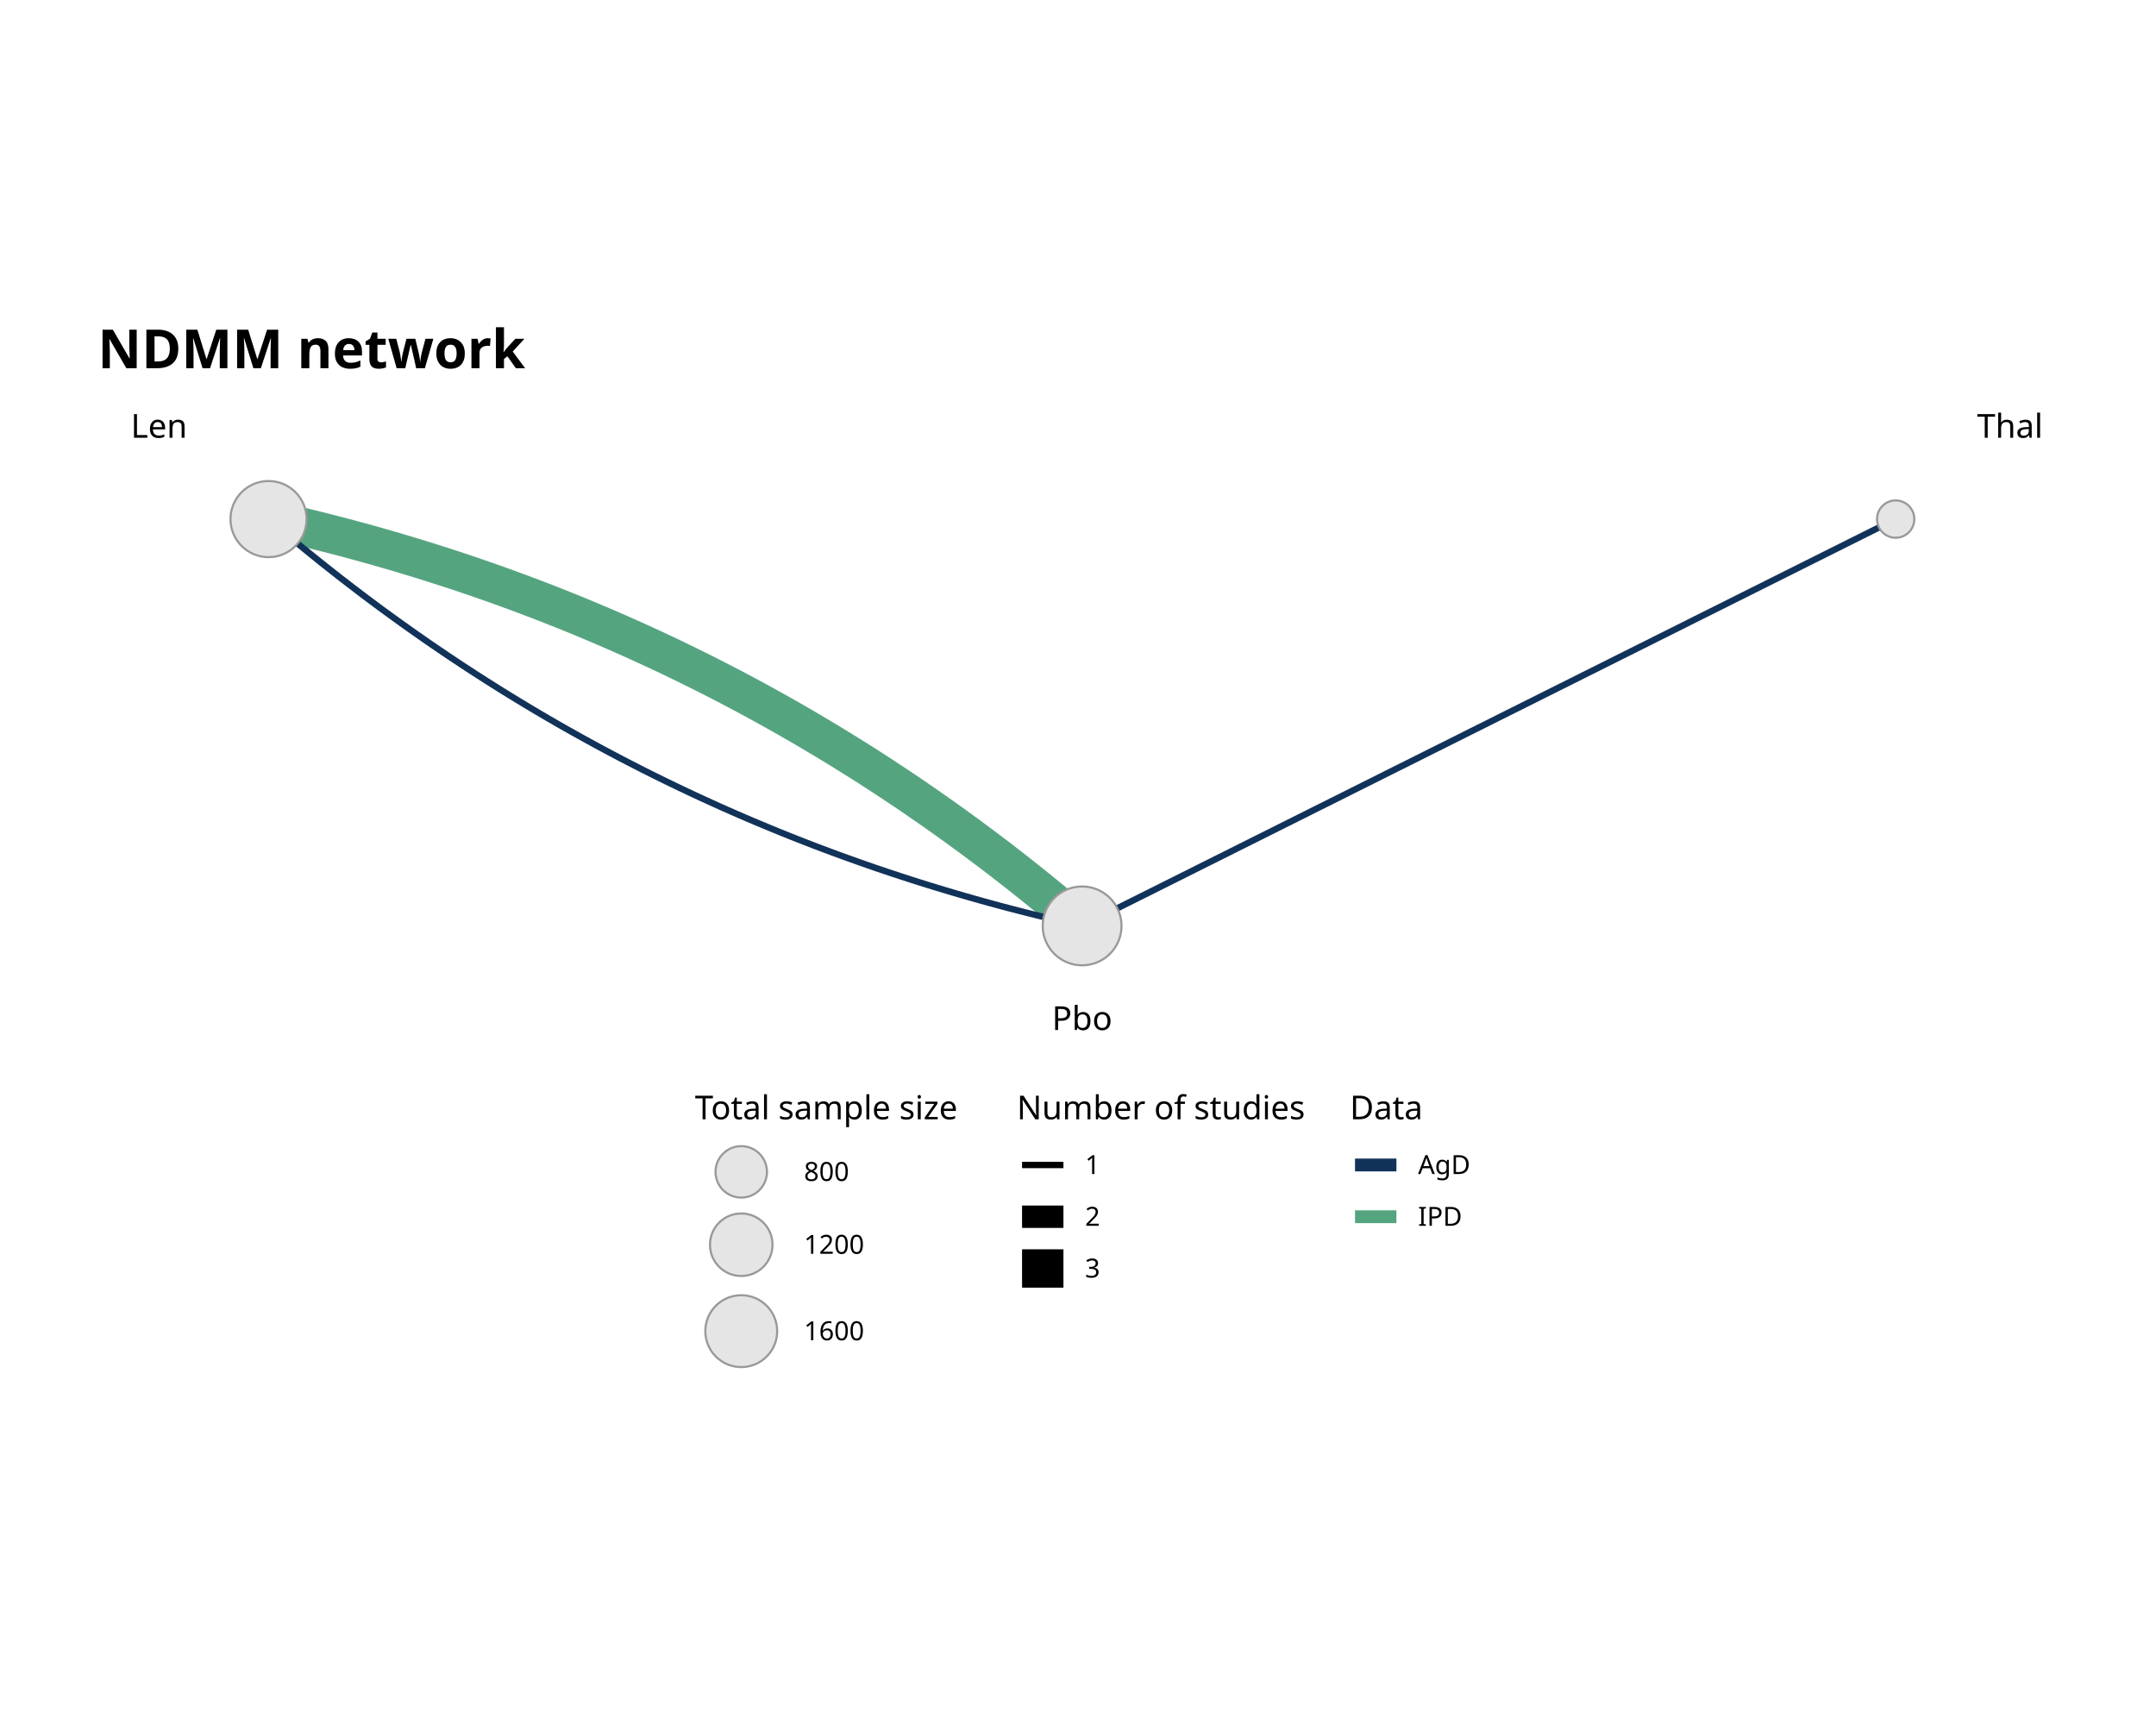
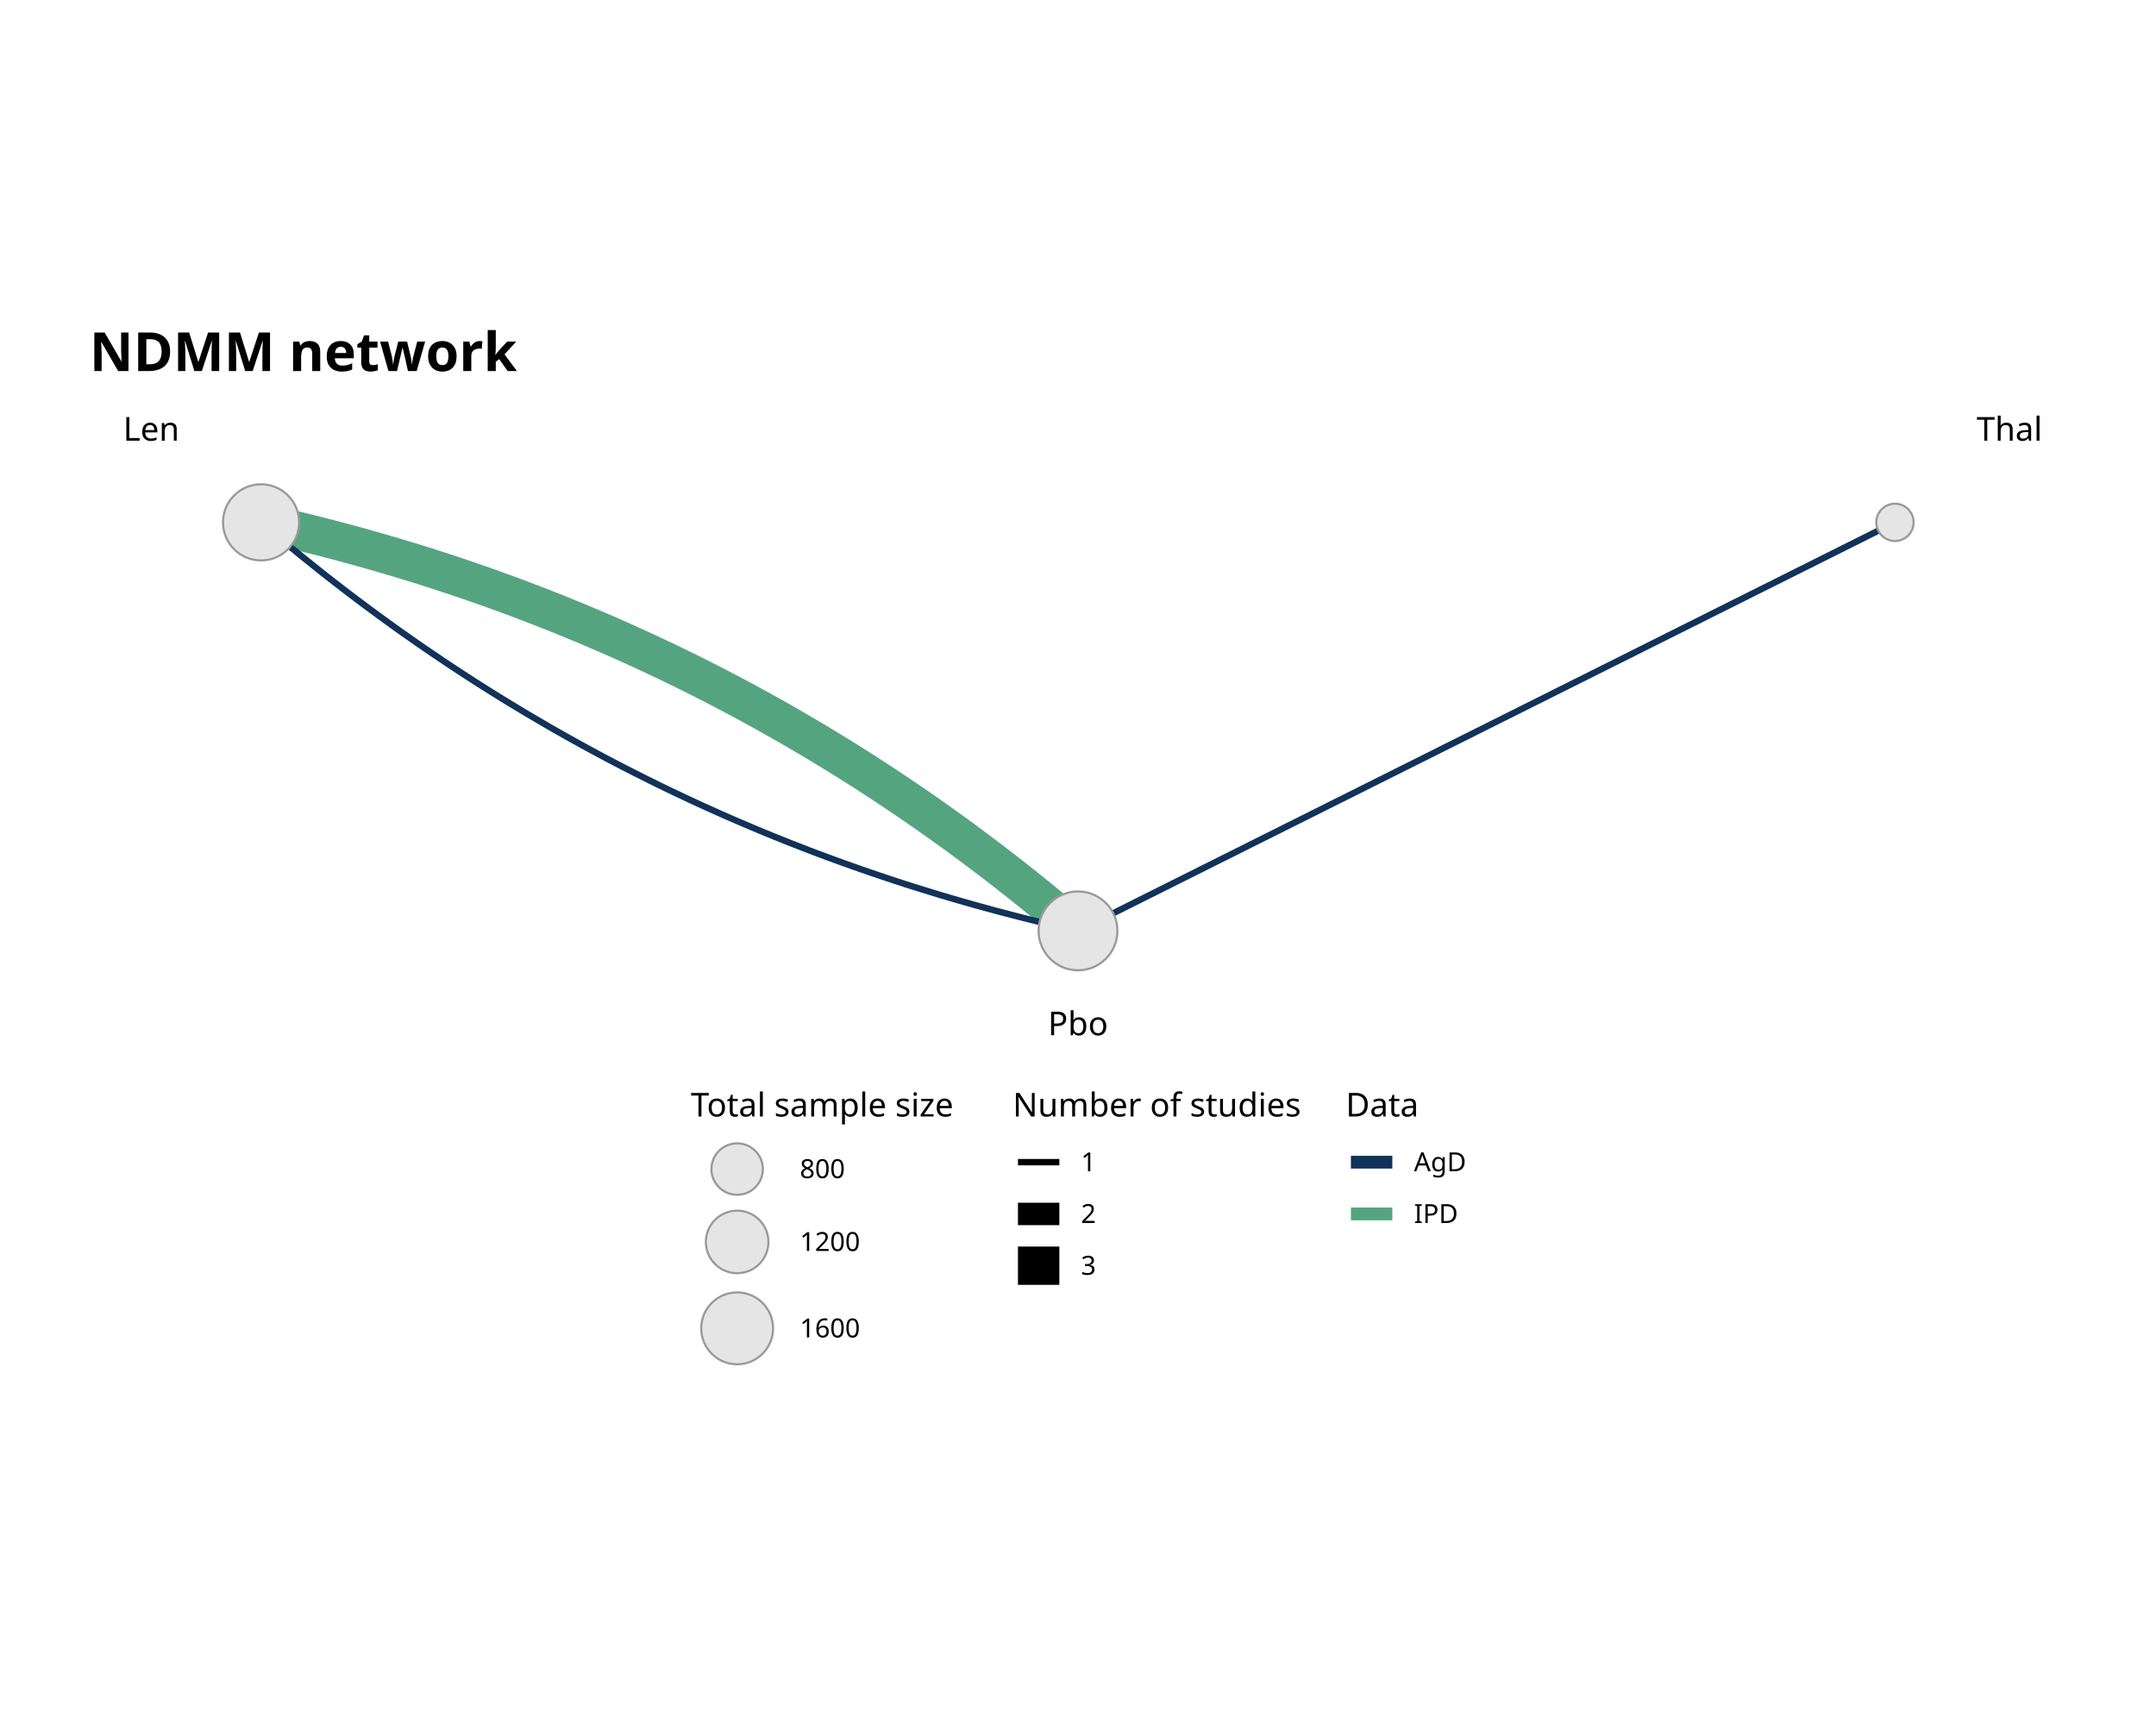
<svg xmlns="http://www.w3.org/2000/svg" class="svglite" data-engine-version="2.0" width="720.00pt" height="576.00pt" viewBox="0 0 720.00 576.00">
  <defs>
    <style type="text/css">
    .svglite line, .svglite polyline, .svglite polygon, .svglite path, .svglite rect, .svglite circle {
      fill: none;
      stroke: #000000;
      stroke-linecap: round;
      stroke-linejoin: round;
      stroke-miterlimit: 10.00;
    }
  </style>
  </defs>
  <rect width="100%" height="100%" style="stroke: none; fill: #FFFFFF;" />
  <defs>
    <clipPath id="cpMC4wMHw3MjAuMDB8MC4wMHw1NzYuMDA=">
      <rect x="0.00" y="0.00" width="720.00" height="576.00" />
    </clipPath>
  </defs>
  <g clip-path="url(#cpMC4wMHw3MjAuMDB8MC4wMHw1NzYuMDA=)">
</g>
  <defs>
-     <clipPath id="cpMC4wMHw3MjAuMDB8ODAuNjh8NDk1LjMy">
-       <rect x="0.00" y="80.68" width="720.00" height="414.64" />
+     <clipPath id="cpMC4wMHw3MjAuMDB8ODEuNjF8NDk0LjM5">
+       <rect x="0.00" y="81.61" width="720.00" height="412.78" />
    </clipPath>
  </defs>
-   <g clip-path="url(#cpMC4wMHw3MjAuMDB8ODAuNjh8NDk1LjMy)">
-     <rect x="0.00" y="80.68" width="720.00" height="414.64" style="stroke-width: 1.07; stroke: none; fill: #FFFFFF;" />
+   <g clip-path="url(#cpMC4wMHw3MjAuMDB8ODEuNjF8NDk0LjM5)">
+     <rect x="0.00" y="81.61" width="720.00" height="412.78" style="stroke-width: 1.07; stroke: none; fill: #FFFFFF;" />
  </g>
  <g clip-path="url(#cpMC4wMHw3MjAuMDB8MC4wMHw1NzYuMDA=)">
-     <polyline points="361.37,309.17 358.97,307.12 356.55,305.09 354.13,303.06 351.71,301.05 349.28,299.06 346.84,297.07 344.39,295.11 341.94,293.15 339.48,291.21 337.01,289.29 334.54,287.37 332.06,285.47 329.57,283.59 327.07,281.72 324.57,279.86 322.06,278.02 319.55,276.19 317.02,274.37 314.49,272.57 311.96,270.78 309.41,269.01 306.86,267.25 304.31,265.50 301.74,263.77 299.17,262.05 296.59,260.35 294.01,258.65 291.42,256.98 288.82,255.31 286.21,253.66 283.60,252.03 280.98,250.41 278.35,248.80 275.72,247.21 273.08,245.63 270.43,244.06 267.78,242.51 265.12,240.97 262.45,239.44 259.77,237.93 257.09,236.44 254.40,234.95 251.71,233.48 249.01,232.03 246.30,230.59 243.58,229.16 240.86,227.75 238.12,226.35 235.39,224.96 232.64,223.59 229.89,222.23 227.13,220.89 224.37,219.55 221.60,218.24 218.82,216.94 216.03,215.65 213.24,214.37 210.44,213.11 207.63,211.86 204.82,210.63 202.00,209.41 199.17,208.20 196.34,207.01 193.50,205.83 190.65,204.67 187.79,203.52 184.93,202.38 182.06,201.26 179.18,200.15 176.30,199.06 173.41,197.97 170.51,196.91 167.61,195.85 164.70,194.81 161.78,193.79 158.86,192.78 155.93,191.78 152.99,190.79 150.04,189.82 147.09,188.87 144.13,187.93 141.17,187.00 138.19,186.08 135.21,185.18 132.23,184.29 129.23,183.42 126.23,182.56 123.22,181.72 120.21,180.88 117.19,180.07 114.16,179.26 111.12,178.47 108.08,177.70 105.03,176.93 101.98,176.19 98.91,175.45 95.84,174.73 92.77,174.02 89.68,173.33 " style="stroke-width: 12.80; stroke: #55A480;" />
-     <polyline points="361.37,309.17 358.29,308.48 355.21,307.77 352.14,307.05 349.08,306.32 346.02,305.57 342.97,304.81 339.93,304.03 336.89,303.24 333.86,302.44 330.84,301.62 327.83,300.79 324.82,299.94 321.82,299.08 318.83,298.21 315.84,297.32 312.86,296.42 309.89,295.51 306.92,294.58 303.96,293.64 301.01,292.68 298.06,291.71 295.13,290.73 292.19,289.73 289.27,288.72 286.35,287.69 283.44,286.65 280.54,285.60 277.64,284.53 274.75,283.45 271.87,282.36 268.99,281.25 266.12,280.12 263.26,278.99 260.41,277.84 257.56,276.67 254.72,275.49 251.88,274.30 249.05,273.10 246.23,271.88 243.42,270.64 240.61,269.40 237.81,268.13 235.02,266.86 232.23,265.57 229.46,264.27 226.68,262.95 223.92,261.62 221.16,260.28 218.41,258.92 215.66,257.55 212.93,256.16 210.20,254.76 207.47,253.35 204.76,251.92 202.05,250.48 199.34,249.02 196.65,247.55 193.96,246.07 191.28,244.57 188.60,243.06 185.93,241.54 183.27,240.00 180.62,238.45 177.97,236.88 175.33,235.30 172.70,233.71 170.07,232.10 167.45,230.48 164.84,228.84 162.23,227.19 159.63,225.53 157.04,223.85 154.46,222.16 151.88,220.46 149.31,218.74 146.74,217.00 144.19,215.26 141.64,213.50 139.09,211.72 136.56,209.94 134.03,208.13 131.51,206.32 128.99,204.49 126.48,202.65 123.98,200.79 121.48,198.92 119.00,197.03 116.52,195.13 114.04,193.22 111.57,191.29 109.11,189.35 106.66,187.40 104.21,185.43 101.78,183.45 99.34,181.45 96.92,179.44 94.50,177.42 92.09,175.38 89.68,173.33 " style="stroke-width: 2.13; stroke: #113259;" />
-     <polyline points="361.37,309.17 364.11,307.80 366.86,306.43 369.60,305.06 372.35,303.69 375.09,302.31 377.84,300.94 380.58,299.57 383.32,298.20 386.07,296.83 388.81,295.45 391.56,294.08 394.30,292.71 397.05,291.34 399.79,289.96 402.53,288.59 405.28,287.22 408.02,285.85 410.77,284.48 413.51,283.10 416.26,281.73 419.00,280.36 421.74,278.99 424.49,277.62 427.23,276.24 429.98,274.87 432.72,273.50 435.47,272.13 438.21,270.75 440.96,269.38 443.70,268.01 446.44,266.64 449.19,265.27 451.93,263.89 454.68,262.52 457.42,261.15 460.17,259.78 462.91,258.40 465.65,257.03 468.40,255.66 471.14,254.29 473.89,252.92 476.63,251.54 479.38,250.17 482.12,248.80 484.86,247.43 487.61,246.06 490.35,244.68 493.10,243.31 495.84,241.94 498.59,240.57 501.33,239.19 504.07,237.82 506.82,236.45 509.56,235.08 512.31,233.71 515.05,232.33 517.80,230.96 520.54,229.59 523.28,228.22 526.03,226.85 528.77,225.47 531.52,224.10 534.26,222.73 537.01,221.36 539.75,219.98 542.50,218.61 545.24,217.24 547.98,215.87 550.73,214.50 553.47,213.12 556.22,211.75 558.96,210.38 561.71,209.01 564.45,207.63 567.19,206.26 569.94,204.89 572.68,203.52 575.43,202.15 578.17,200.77 580.92,199.40 583.66,198.03 586.40,196.66 589.15,195.29 591.89,193.91 594.64,192.54 597.38,191.17 600.13,189.80 602.87,188.42 605.61,187.05 608.36,185.68 611.10,184.31 613.85,182.94 616.59,181.56 619.34,180.19 622.08,178.82 624.82,177.45 627.57,176.08 630.31,174.70 633.06,173.33 " style="stroke-width: 2.13; stroke: #113259;" />
-     <circle cx="361.37" cy="309.17" r="13.16" style="stroke-width: 0.71; stroke: #999999; fill: #E5E5E5;" />
-     <circle cx="89.68" cy="173.33" r="12.71" style="stroke-width: 0.71; stroke: #999999; fill: #E5E5E5;" />
-     <circle cx="633.06" cy="173.33" r="6.23" style="stroke-width: 0.71; stroke: #999999; fill: #E5E5E5;" />
-     <text x="361.37" y="343.94" text-anchor="middle" style="font-size: 11.04px; font-family: sans;" textLength="19.65px" lengthAdjust="spacingAndGlyphs">Pbo</text>
-     <text x="62.51" y="146.16" text-anchor="end" style="font-size: 11.04px; font-family: sans;" textLength="18.42px" lengthAdjust="spacingAndGlyphs">Len</text>
-     <text x="660.23" y="146.16" style="font-size: 11.04px; font-family: sans;" textLength="21.47px" lengthAdjust="spacingAndGlyphs">Thal</text>
-     <text x="232.07" y="373.74" style="font-size: 11.00px; font-family: sans;" textLength="85.60px" lengthAdjust="spacingAndGlyphs">Total sample size</text>
-     <circle cx="247.54" cy="391.30" r="8.59" style="stroke-width: 0.71; stroke: #999999; fill: #E5E5E5;" />
-     <circle cx="247.54" cy="415.63" r="10.44" style="stroke-width: 0.71; stroke: #999999; fill: #E5E5E5;" />
-     <circle cx="247.54" cy="444.49" r="12.00" style="stroke-width: 0.71; stroke: #999999; fill: #E5E5E5;" />
-     <text x="268.48" y="394.33" style="font-size: 8.80px; font-family: sans;" textLength="14.68px" lengthAdjust="spacingAndGlyphs">800</text>
-     <text x="268.48" y="418.66" style="font-size: 8.80px; font-family: sans;" textLength="19.58px" lengthAdjust="spacingAndGlyphs">1200</text>
-     <text x="268.48" y="447.52" style="font-size: 8.80px; font-family: sans;" textLength="19.58px" lengthAdjust="spacingAndGlyphs">1600</text>
-     <text x="339.59" y="373.74" style="font-size: 11.00px; font-family: sans;" textLength="89.28px" lengthAdjust="spacingAndGlyphs">Number of studies</text>
-     <line x1="341.32" y1="389.00" x2="355.14" y2="389.00" style="stroke-width: 2.13; stroke-linecap: butt;" />
-     <line x1="341.32" y1="406.28" x2="355.14" y2="406.28" style="stroke-width: 7.47; stroke-linecap: butt;" />
-     <line x1="341.32" y1="423.56" x2="355.14" y2="423.56" style="stroke-width: 12.80; stroke-linecap: butt;" />
-     <text x="362.35" y="392.03" style="font-size: 8.80px; font-family: sans;" textLength="4.89px" lengthAdjust="spacingAndGlyphs">1</text>
-     <text x="362.35" y="409.31" style="font-size: 8.80px; font-family: sans;" textLength="4.89px" lengthAdjust="spacingAndGlyphs">2</text>
-     <text x="362.35" y="426.59" style="font-size: 8.80px; font-family: sans;" textLength="4.89px" lengthAdjust="spacingAndGlyphs">3</text>
-     <text x="450.79" y="373.74" style="font-size: 11.00px; font-family: sans;" textLength="23.24px" lengthAdjust="spacingAndGlyphs">Data</text>
-     <line x1="452.51" y1="389.00" x2="466.34" y2="389.00" style="stroke-width: 4.27; stroke: #113259; stroke-linecap: butt;" />
-     <line x1="452.51" y1="406.28" x2="466.34" y2="406.28" style="stroke-width: 4.27; stroke: #55A480; stroke-linecap: butt;" />
-     <text x="473.55" y="392.03" style="font-size: 8.80px; font-family: sans;" textLength="17.12px" lengthAdjust="spacingAndGlyphs">AgD</text>
-     <text x="473.55" y="409.31" style="font-size: 8.80px; font-family: sans;" textLength="14.67px" lengthAdjust="spacingAndGlyphs">IPD</text>
-     <text x="32.63" y="122.95" style="font-size: 18.00px; font-weight: bold; font-family: sans;" textLength="124.05px" lengthAdjust="spacingAndGlyphs">NDMM network</text>
+     <polyline points="360.00,310.83 357.59,308.77 355.16,306.72 352.73,304.69 350.30,302.67 347.86,300.67 345.41,298.68 342.95,296.70 340.49,294.74 338.02,292.79 335.54,290.86 333.05,288.93 330.56,287.03 328.07,285.14 325.56,283.26 323.05,281.39 320.53,279.54 318.00,277.70 315.47,275.88 312.93,274.07 310.38,272.27 307.83,270.49 305.27,268.73 302.70,266.97 300.12,265.23 297.54,263.51 294.95,261.79 292.36,260.10 289.76,258.41 287.15,256.74 284.53,255.09 281.91,253.44 279.28,251.82 276.64,250.20 273.99,248.60 271.34,247.01 268.68,245.44 266.02,243.88 263.35,242.34 260.67,240.81 257.98,239.29 255.29,237.79 252.59,236.30 249.88,234.82 247.17,233.36 244.45,231.91 241.72,230.48 238.98,229.06 236.24,227.65 233.49,226.26 230.74,224.88 227.97,223.52 225.20,222.17 222.43,220.83 219.64,219.51 216.85,218.20 214.06,216.91 211.25,215.63 208.44,214.36 205.62,213.11 202.80,211.87 199.96,210.65 197.13,209.44 194.28,208.24 191.43,207.06 188.57,205.89 185.70,204.73 182.82,203.59 179.94,202.46 177.06,201.35 174.16,200.25 171.26,199.16 168.35,198.09 165.43,197.03 162.51,195.99 159.58,194.96 156.64,193.94 153.70,192.94 150.75,191.95 147.79,190.98 144.83,190.02 141.86,189.07 138.88,188.14 135.89,187.22 132.90,186.32 129.90,185.43 126.90,184.55 123.88,183.69 120.86,182.84 117.83,182.00 114.80,181.18 111.76,180.37 108.71,179.58 105.66,178.80 102.59,178.04 99.53,177.28 96.45,176.55 93.37,175.82 90.28,175.11 87.18,174.42 " style="stroke-width: 12.80; stroke: #55A480;" />
+     <polyline points="360.00,310.83 356.90,310.13 353.81,309.42 350.73,308.70 347.65,307.96 344.59,307.21 341.52,306.44 338.47,305.66 335.42,304.87 332.38,304.06 329.35,303.24 326.32,302.41 323.30,301.56 320.29,300.70 317.28,299.82 314.28,298.93 311.29,298.02 308.30,297.10 305.32,296.17 302.35,295.23 299.39,294.27 296.43,293.29 293.48,292.30 290.54,291.30 287.60,290.28 284.67,289.25 281.75,288.21 278.83,287.15 275.92,286.08 273.02,285.00 270.12,283.90 267.24,282.78 264.36,281.66 261.48,280.51 258.61,279.36 255.75,278.19 252.90,277.01 250.06,275.81 247.22,274.60 244.38,273.37 241.56,272.14 238.74,270.88 235.93,269.62 233.12,268.34 230.33,267.04 227.54,265.73 224.75,264.41 221.98,263.08 219.21,261.73 216.44,260.36 213.69,258.98 210.94,257.59 208.20,256.19 205.46,254.77 202.73,253.33 200.01,251.89 197.30,250.42 194.59,248.95 191.89,247.46 189.20,245.96 186.51,244.44 183.83,242.91 181.16,241.36 178.50,239.80 175.84,238.23 173.19,236.64 170.54,235.04 167.90,233.43 165.27,231.80 162.65,230.16 160.03,228.50 157.42,226.83 154.82,225.15 152.23,223.45 149.64,221.74 147.06,220.01 144.48,218.27 141.91,216.52 139.35,214.75 136.80,212.97 134.25,211.18 131.71,209.37 129.18,207.54 126.65,205.71 124.13,203.85 121.62,201.99 119.11,200.11 116.62,198.22 114.13,196.31 111.64,194.39 109.16,192.46 106.69,190.51 104.23,188.54 101.77,186.57 99.32,184.58 96.88,182.57 94.45,180.56 92.02,178.52 89.59,176.48 87.18,174.42 " style="stroke-width: 2.13; stroke: #113259;" />
+     <polyline points="360.00,310.83 362.76,309.45 365.51,308.07 368.27,306.69 371.02,305.32 373.78,303.94 376.53,302.56 379.29,301.18 382.05,299.80 384.80,298.43 387.56,297.05 390.31,295.67 393.07,294.29 395.82,292.92 398.58,291.54 401.34,290.16 404.09,288.78 406.85,287.40 409.60,286.03 412.36,284.65 415.12,283.27 417.87,281.89 420.63,280.51 423.38,279.14 426.14,277.76 428.89,276.38 431.65,275.00 434.41,273.62 437.16,272.25 439.92,270.87 442.67,269.49 445.43,268.11 448.18,266.74 450.94,265.36 453.70,263.98 456.45,262.60 459.21,261.22 461.96,259.85 464.72,258.47 467.47,257.09 470.23,255.71 472.99,254.33 475.74,252.96 478.50,251.58 481.25,250.20 484.01,248.82 486.76,247.45 489.52,246.07 492.28,244.69 495.03,243.31 497.79,241.93 500.54,240.56 503.30,239.18 506.06,237.80 508.81,236.42 511.57,235.04 514.32,233.67 517.08,232.29 519.83,230.91 522.59,229.53 525.35,228.15 528.10,226.78 530.86,225.40 533.61,224.02 536.37,222.64 539.12,221.27 541.88,219.89 544.64,218.51 547.39,217.13 550.15,215.75 552.90,214.38 555.66,213.00 558.41,211.62 561.17,210.24 563.93,208.86 566.68,207.49 569.44,206.11 572.19,204.73 574.95,203.35 577.70,201.98 580.46,200.60 583.22,199.22 585.97,197.84 588.73,196.46 591.48,195.09 594.24,193.71 597.00,192.33 599.75,190.95 602.51,189.57 605.26,188.20 608.02,186.82 610.77,185.44 613.53,184.06 616.29,182.68 619.04,181.31 621.80,179.93 624.55,178.55 627.31,177.17 630.06,175.80 632.82,174.42 " style="stroke-width: 2.13; stroke: #113259;" />
+     <circle cx="360.00" cy="310.83" r="13.16" style="stroke-width: 0.71; stroke: #999999; fill: #E5E5E5;" />
+     <circle cx="87.18" cy="174.42" r="12.71" style="stroke-width: 0.71; stroke: #999999; fill: #E5E5E5;" />
+     <circle cx="632.82" cy="174.42" r="6.23" style="stroke-width: 0.71; stroke: #999999; fill: #E5E5E5;" />
+     <text x="360.00" y="345.68" text-anchor="middle" style="font-size: 11.00px; font-family: sans;" textLength="19.58px" lengthAdjust="spacingAndGlyphs">Pbo</text>
+     <text x="59.90" y="147.14" text-anchor="end" style="font-size: 11.00px; font-family: sans;" textLength="18.35px" lengthAdjust="spacingAndGlyphs">Len</text>
+     <text x="660.10" y="147.14" style="font-size: 11.00px; font-family: sans;" textLength="21.40px" lengthAdjust="spacingAndGlyphs">Thal</text>
+     <text x="230.70" y="372.81" style="font-size: 11.00px; font-family: sans;" textLength="85.60px" lengthAdjust="spacingAndGlyphs">Total sample size</text>
+     <circle cx="246.17" cy="390.37" r="8.59" style="stroke-width: 0.71; stroke: #999999; fill: #E5E5E5;" />
+     <circle cx="246.17" cy="414.70" r="10.44" style="stroke-width: 0.71; stroke: #999999; fill: #E5E5E5;" />
+     <circle cx="246.17" cy="443.55" r="12.00" style="stroke-width: 0.71; stroke: #999999; fill: #E5E5E5;" />
+     <text x="267.11" y="393.39" style="font-size: 8.80px; font-family: sans;" textLength="14.68px" lengthAdjust="spacingAndGlyphs">800</text>
+     <text x="267.11" y="417.72" style="font-size: 8.80px; font-family: sans;" textLength="19.58px" lengthAdjust="spacingAndGlyphs">1200</text>
+     <text x="267.11" y="446.58" style="font-size: 8.80px; font-family: sans;" textLength="19.58px" lengthAdjust="spacingAndGlyphs">1600</text>
+     <text x="338.22" y="372.81" style="font-size: 11.00px; font-family: sans;" textLength="89.28px" lengthAdjust="spacingAndGlyphs">Number of studies</text>
+     <line x1="339.95" y1="388.07" x2="353.77" y2="388.07" style="stroke-width: 2.13; stroke-linecap: butt;" />
+     <line x1="339.95" y1="405.35" x2="353.77" y2="405.35" style="stroke-width: 7.47; stroke-linecap: butt;" />
+     <line x1="339.95" y1="422.63" x2="353.77" y2="422.63" style="stroke-width: 12.80; stroke-linecap: butt;" />
+     <text x="360.98" y="391.10" style="font-size: 8.80px; font-family: sans;" textLength="4.89px" lengthAdjust="spacingAndGlyphs">1</text>
+     <text x="360.98" y="408.38" style="font-size: 8.80px; font-family: sans;" textLength="4.89px" lengthAdjust="spacingAndGlyphs">2</text>
+     <text x="360.98" y="425.66" style="font-size: 8.80px; font-family: sans;" textLength="4.89px" lengthAdjust="spacingAndGlyphs">3</text>
+     <text x="449.42" y="372.81" style="font-size: 11.00px; font-family: sans;" textLength="23.24px" lengthAdjust="spacingAndGlyphs">Data</text>
+     <line x1="451.14" y1="388.07" x2="464.97" y2="388.07" style="stroke-width: 4.27; stroke: #113259; stroke-linecap: butt;" />
+     <line x1="451.14" y1="405.35" x2="464.97" y2="405.35" style="stroke-width: 4.27; stroke: #55A480; stroke-linecap: butt;" />
+     <text x="472.18" y="391.10" style="font-size: 8.80px; font-family: sans;" textLength="17.12px" lengthAdjust="spacingAndGlyphs">AgD</text>
+     <text x="472.18" y="408.38" style="font-size: 8.80px; font-family: sans;" textLength="14.67px" lengthAdjust="spacingAndGlyphs">IPD</text>
+     <text x="29.89" y="123.89" style="font-size: 18.00px; font-weight: bold; font-family: sans;" textLength="124.05px" lengthAdjust="spacingAndGlyphs">NDMM network</text>
  </g>
</svg>
